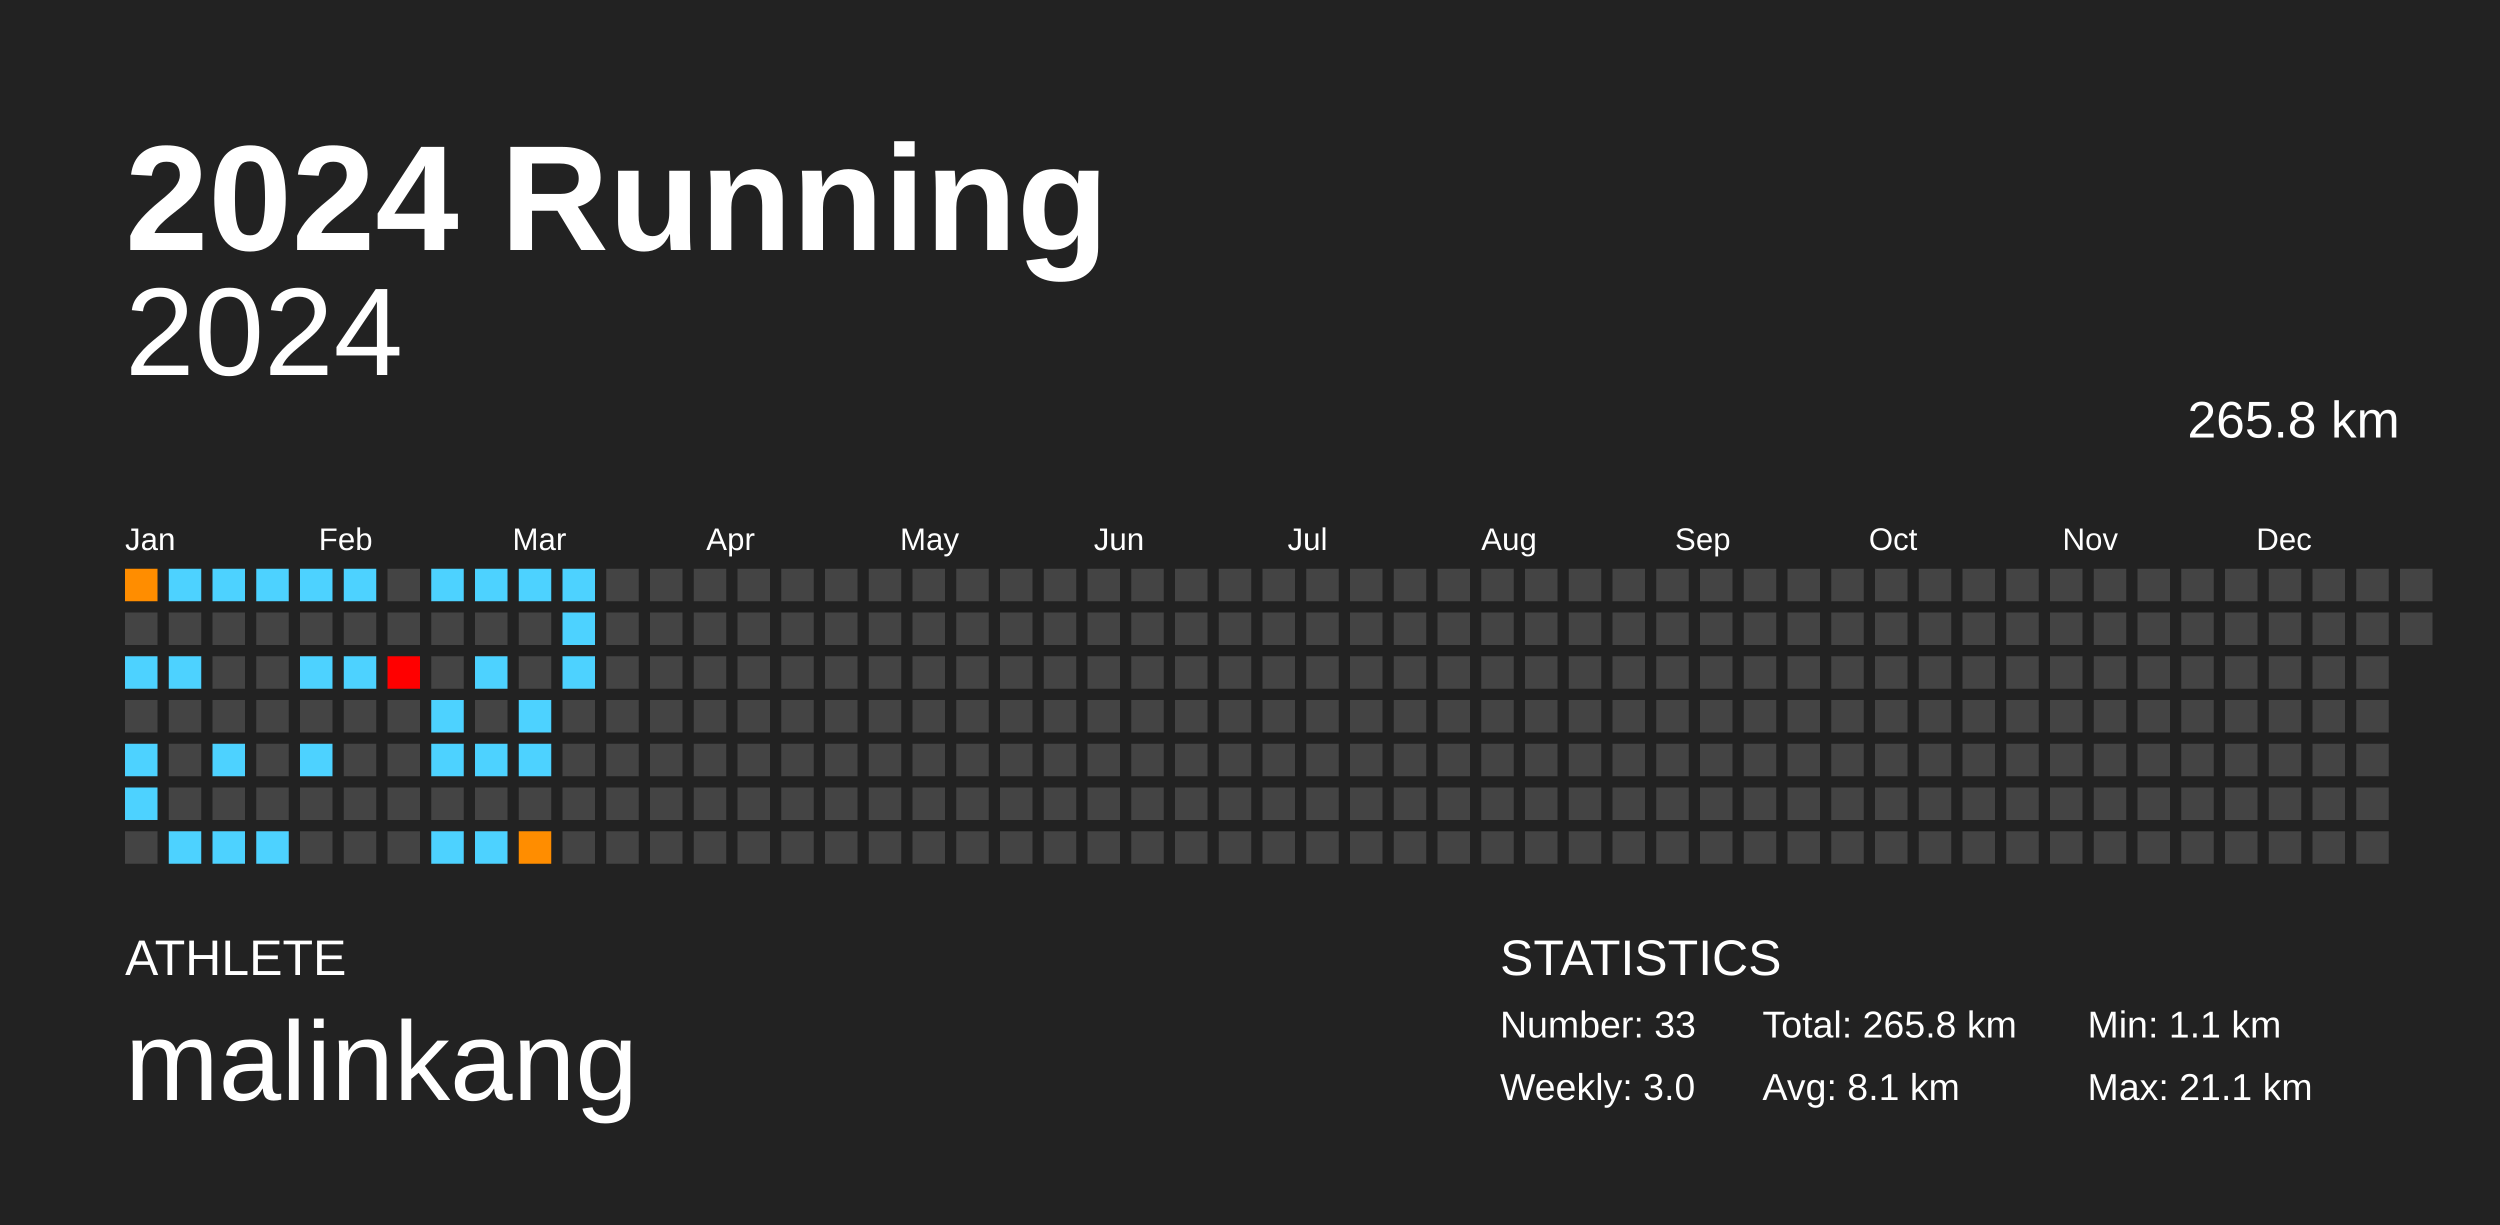
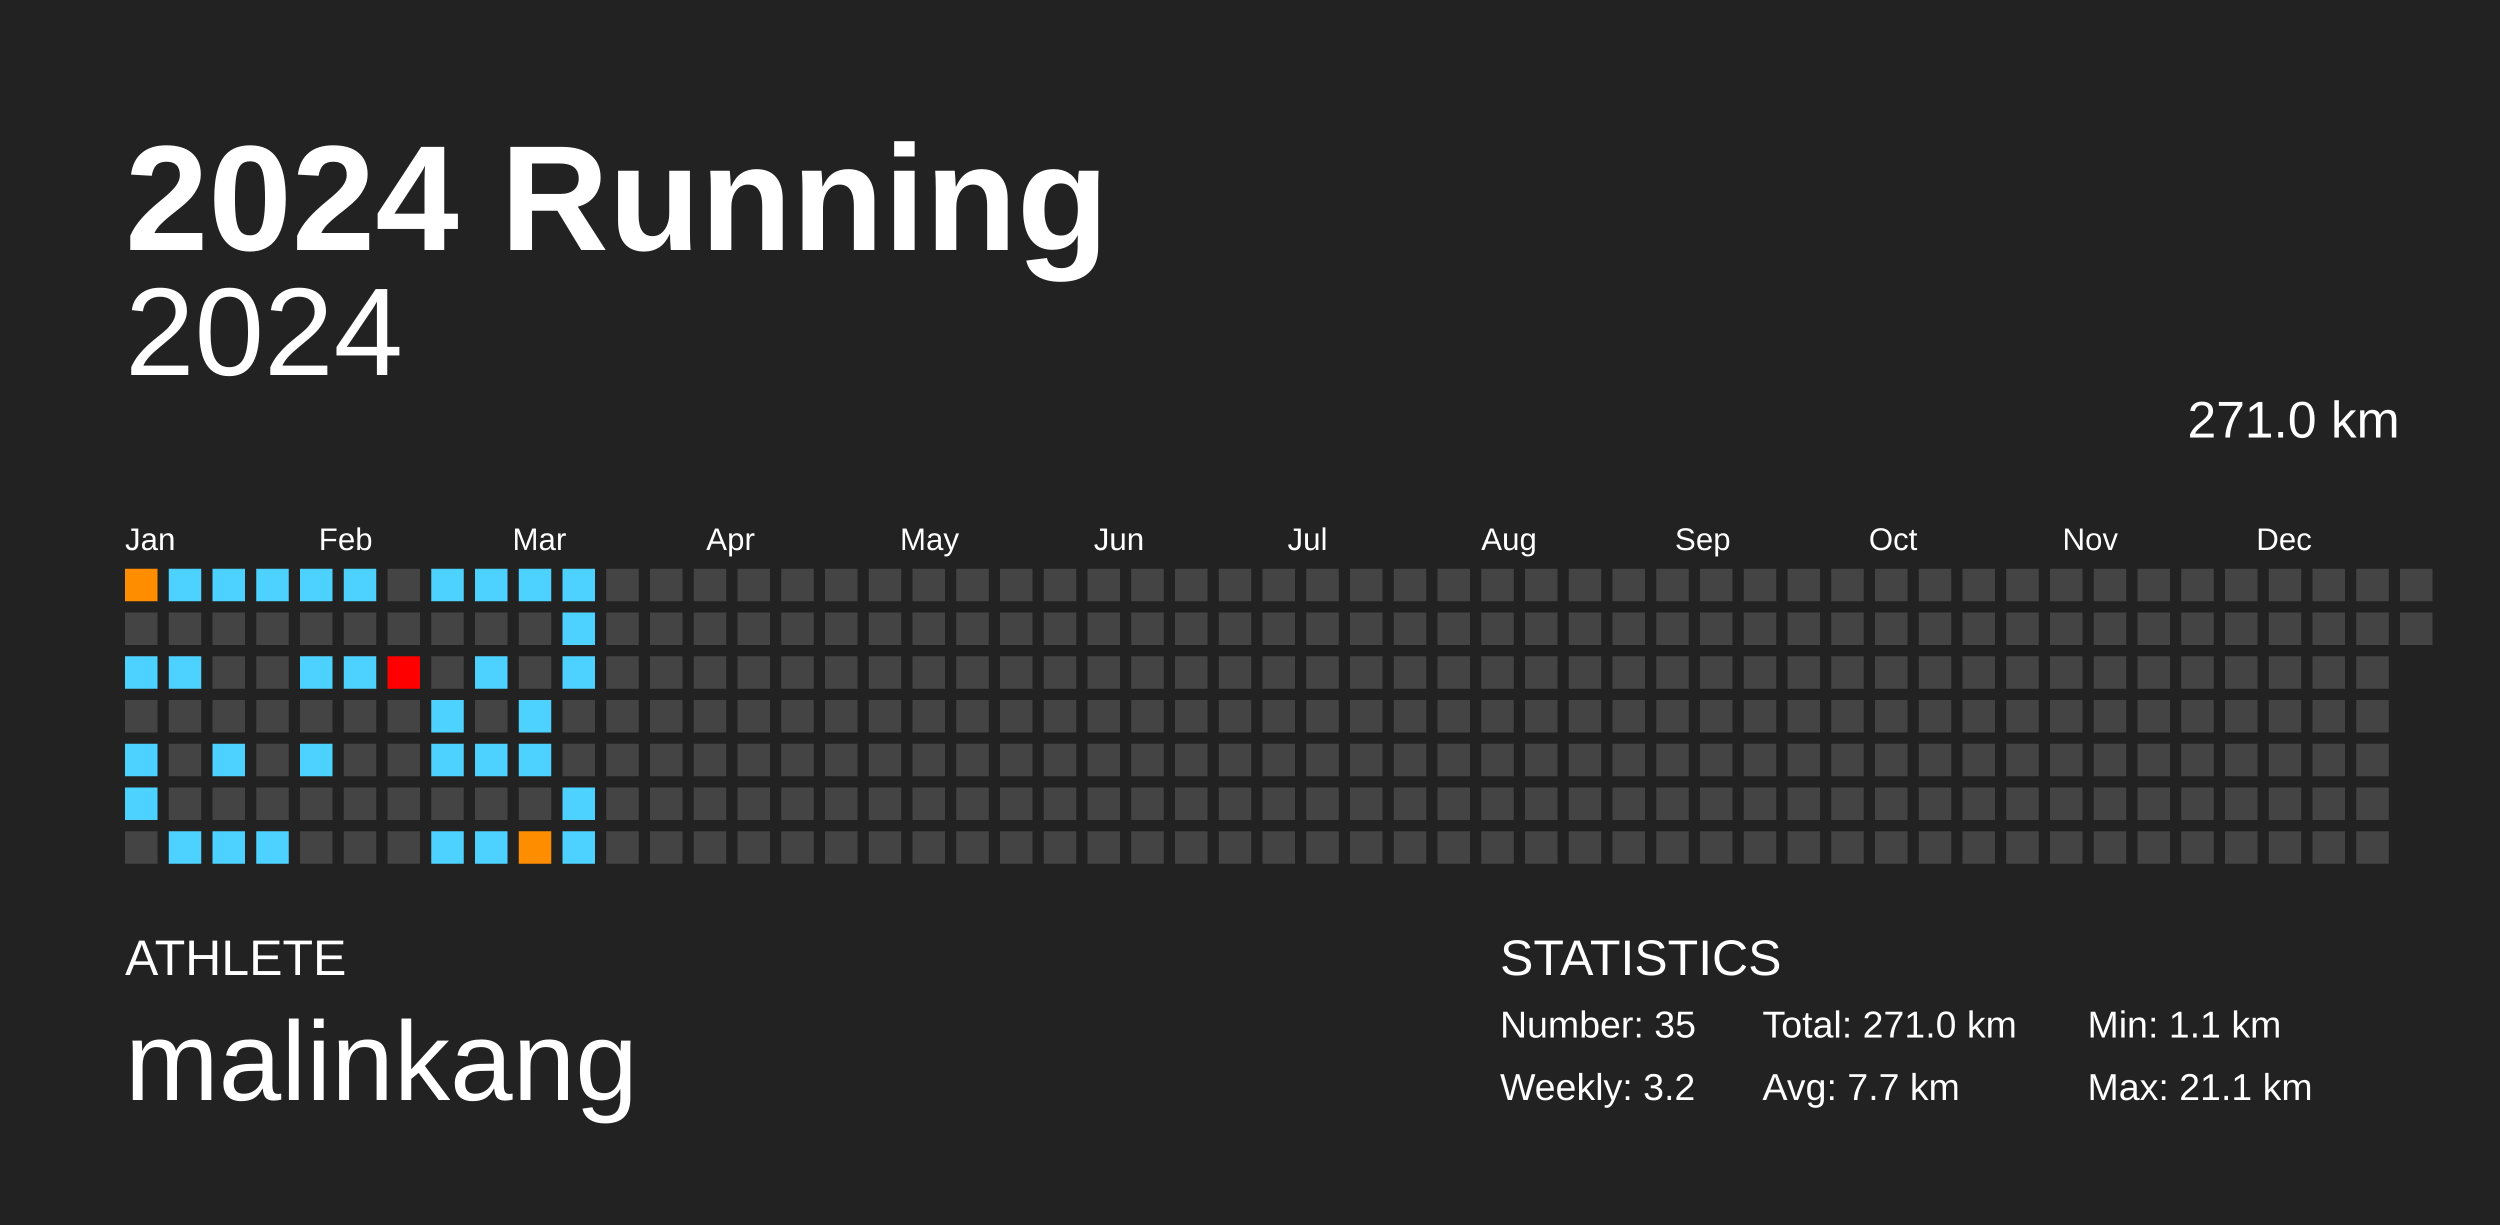
<svg xmlns="http://www.w3.org/2000/svg" baseProfile="full" height="98mm" version="1.1" viewBox="0,0,200,98" width="200mm">
  <defs />
  <rect fill="#222222" height="98" width="200" x="0" y="0" />
  <text fill="#FFFFFF" style="font-size:12px; font-family:Arial; font-weight:bold;" x="10" y="20">2024 Running</text>
  <text fill="#FFFFFF" style="font-size:4px; font-family:Arial" x="10" y="78">ATHLETE</text>
  <text fill="#FFFFFF" style="font-size:9px; font-family:Arial" x="10" y="88">malinkang</text>
  <text fill="#FFFFFF" style="font-size:4px; font-family:Arial" x="120" y="78">STATISTICS</text>
-   <text fill="#FFFFFF" style="font-size:3px; font-family:Arial" x="120" y="83">Number: 33</text>
-   <text fill="#FFFFFF" style="font-size:3px; font-family:Arial" x="120" y="88">Weekly: 3.0</text>
-   <text fill="#FFFFFF" style="font-size:3px; font-family:Arial" x="141" y="83">Total: 265.8 km</text>
-   <text fill="#FFFFFF" style="font-size:3px; font-family:Arial" x="141" y="88">Avg: 8.1 km</text>
+   <text fill="#FFFFFF" style="font-size:3px; font-family:Arial" x="120" y="83">Number: 35</text>
+   <text fill="#FFFFFF" style="font-size:3px; font-family:Arial" x="120" y="88">Weekly: 3.2</text>
+   <text fill="#FFFFFF" style="font-size:3px; font-family:Arial" x="141" y="83">Total: 271.0 km</text>
+   <text fill="#FFFFFF" style="font-size:3px; font-family:Arial" x="141" y="88">Avg: 7.7 km</text>
  <text fill="#FFFFFF" style="font-size:3px; font-family:Arial" x="167" y="83">Min: 1.1 km</text>
  <text fill="#FFFFFF" style="font-size:3px; font-family:Arial" x="167" y="88">Max: 21.1 km</text>
  <text alignment-baseline="hanging" fill="#FFFFFF" style="font-size:10.0px; font-family:Arial;" x="10" y="30">2024</text>
-   <text alignment-baseline="hanging" fill="#FFFFFF" style="font-size:4.125px; font-family:Arial;" x="175" y="35">265.8 km</text>
+   <text alignment-baseline="hanging" fill="#FFFFFF" style="font-size:4.125px; font-family:Arial;" x="175" y="35">271.0 km</text>
  <text fill="#FFFFFF" style="font-size:2.5px; font-family:Arial" x="10.0" y="44">Jan</text>
  <text fill="#FFFFFF" style="font-size:2.5px; font-family:Arial" x="25.5" y="44">Feb</text>
  <text fill="#FFFFFF" style="font-size:2.5px; font-family:Arial" x="41.0" y="44">Mar</text>
  <text fill="#FFFFFF" style="font-size:2.5px; font-family:Arial" x="56.5" y="44">Apr</text>
  <text fill="#FFFFFF" style="font-size:2.5px; font-family:Arial" x="72.0" y="44">May</text>
  <text fill="#FFFFFF" style="font-size:2.5px; font-family:Arial" x="87.5" y="44">Jun</text>
  <text fill="#FFFFFF" style="font-size:2.5px; font-family:Arial" x="103.0" y="44">Jul</text>
  <text fill="#FFFFFF" style="font-size:2.5px; font-family:Arial" x="118.5" y="44">Aug</text>
  <text fill="#FFFFFF" style="font-size:2.5px; font-family:Arial" x="134.0" y="44">Sep</text>
  <text fill="#FFFFFF" style="font-size:2.5px; font-family:Arial" x="149.5" y="44">Oct</text>
  <text fill="#FFFFFF" style="font-size:2.5px; font-family:Arial" x="165.0" y="44">Nov</text>
  <text fill="#FFFFFF" style="font-size:2.5px; font-family:Arial" x="180.5" y="44">Dec</text>
  <rect fill="#ff8d00" height="2.6" width="2.6" x="10.0" y="45.5" />
  <rect fill="#444444" height="2.6" width="2.6" x="10.0" y="49.0" />
  <rect fill="#4dd2ff" height="2.6" width="2.6" x="10.0" y="52.5" />
  <rect fill="#444444" height="2.6" width="2.6" x="10.0" y="56.0" />
  <rect fill="#4dd2ff" height="2.6" width="2.6" x="10.0" y="59.5" />
  <rect fill="#4dd2ff" height="2.6" width="2.6" x="10.0" y="63.0" />
  <rect fill="#444444" height="2.6" width="2.6" x="10.0" y="66.5" />
  <rect fill="#4dd2ff" height="2.6" width="2.6" x="13.5" y="45.5" />
  <rect fill="#444444" height="2.6" width="2.6" x="13.5" y="49.0" />
  <rect fill="#4dd2ff" height="2.6" width="2.6" x="13.5" y="52.5" />
  <rect fill="#444444" height="2.6" width="2.6" x="13.5" y="56.0" />
  <rect fill="#444444" height="2.6" width="2.6" x="13.5" y="59.5" />
  <rect fill="#444444" height="2.6" width="2.6" x="13.5" y="63.0" />
  <rect fill="#4dd2ff" height="2.6" width="2.6" x="13.5" y="66.5" />
  <rect fill="#4dd2ff" height="2.6" width="2.6" x="17.0" y="45.5" />
  <rect fill="#444444" height="2.6" width="2.6" x="17.0" y="49.0" />
  <rect fill="#444444" height="2.6" width="2.6" x="17.0" y="52.5" />
  <rect fill="#444444" height="2.6" width="2.6" x="17.0" y="56.0" />
  <rect fill="#4dd2ff" height="2.6" width="2.6" x="17.0" y="59.5" />
  <rect fill="#444444" height="2.6" width="2.6" x="17.0" y="63.0" />
  <rect fill="#4dd2ff" height="2.6" width="2.6" x="17.0" y="66.5" />
  <rect fill="#4dd2ff" height="2.6" width="2.6" x="20.5" y="45.5" />
  <rect fill="#444444" height="2.6" width="2.6" x="20.5" y="49.0" />
  <rect fill="#444444" height="2.6" width="2.6" x="20.5" y="52.5" />
  <rect fill="#444444" height="2.6" width="2.6" x="20.5" y="56.0" />
  <rect fill="#444444" height="2.6" width="2.6" x="20.5" y="59.5" />
  <rect fill="#444444" height="2.6" width="2.6" x="20.5" y="63.0" />
  <rect fill="#4dd2ff" height="2.6" width="2.6" x="20.5" y="66.5" />
  <rect fill="#4dd2ff" height="2.6" width="2.6" x="24.0" y="45.5" />
  <rect fill="#444444" height="2.6" width="2.6" x="24.0" y="49.0" />
  <rect fill="#4dd2ff" height="2.6" width="2.6" x="24.0" y="52.5" />
  <rect fill="#444444" height="2.6" width="2.6" x="24.0" y="56.0" />
  <rect fill="#4dd2ff" height="2.6" width="2.6" x="24.0" y="59.5" />
  <rect fill="#444444" height="2.6" width="2.6" x="24.0" y="63.0" />
  <rect fill="#444444" height="2.6" width="2.6" x="24.0" y="66.5" />
  <rect fill="#4dd2ff" height="2.6" width="2.6" x="27.5" y="45.5" />
  <rect fill="#444444" height="2.6" width="2.6" x="27.5" y="49.0" />
  <rect fill="#4dd2ff" height="2.6" width="2.6" x="27.5" y="52.5" />
  <rect fill="#444444" height="2.6" width="2.6" x="27.5" y="56.0" />
  <rect fill="#444444" height="2.6" width="2.6" x="27.5" y="59.5" />
  <rect fill="#444444" height="2.6" width="2.6" x="27.5" y="63.0" />
  <rect fill="#444444" height="2.6" width="2.6" x="27.5" y="66.5" />
  <rect fill="#444444" height="2.6" width="2.6" x="31.0" y="45.5" />
  <rect fill="#444444" height="2.6" width="2.6" x="31.0" y="49.0" />
  <rect fill="red" height="2.6" width="2.6" x="31.0" y="52.5" />
  <rect fill="#444444" height="2.6" width="2.6" x="31.0" y="56.0" />
  <rect fill="#444444" height="2.6" width="2.6" x="31.0" y="59.5" />
  <rect fill="#444444" height="2.6" width="2.6" x="31.0" y="63.0" />
  <rect fill="#444444" height="2.6" width="2.6" x="31.0" y="66.5" />
  <rect fill="#4dd2ff" height="2.6" width="2.6" x="34.5" y="45.5" />
  <rect fill="#444444" height="2.6" width="2.6" x="34.5" y="49.0" />
  <rect fill="#444444" height="2.6" width="2.6" x="34.5" y="52.5" />
  <rect fill="#4dd2ff" height="2.6" width="2.6" x="34.5" y="56.0" />
  <rect fill="#4dd2ff" height="2.6" width="2.6" x="34.5" y="59.5" />
  <rect fill="#444444" height="2.6" width="2.6" x="34.5" y="63.0" />
  <rect fill="#4dd2ff" height="2.6" width="2.6" x="34.5" y="66.5" />
  <rect fill="#4dd2ff" height="2.6" width="2.6" x="38.0" y="45.5" />
  <rect fill="#444444" height="2.6" width="2.6" x="38.0" y="49.0" />
  <rect fill="#4dd2ff" height="2.6" width="2.6" x="38.0" y="52.5" />
  <rect fill="#444444" height="2.6" width="2.6" x="38.0" y="56.0" />
  <rect fill="#4dd2ff" height="2.6" width="2.6" x="38.0" y="59.5" />
  <rect fill="#444444" height="2.6" width="2.6" x="38.0" y="63.0" />
  <rect fill="#4dd2ff" height="2.6" width="2.6" x="38.0" y="66.5" />
  <rect fill="#4dd2ff" height="2.6" width="2.6" x="41.5" y="45.5" />
  <rect fill="#444444" height="2.6" width="2.6" x="41.5" y="49.0" />
  <rect fill="#444444" height="2.6" width="2.6" x="41.5" y="52.5" />
  <rect fill="#4dd2ff" height="2.6" width="2.6" x="41.5" y="56.0" />
  <rect fill="#4dd2ff" height="2.6" width="2.6" x="41.5" y="59.5" />
  <rect fill="#444444" height="2.6" width="2.6" x="41.5" y="63.0" />
  <rect fill="#ff8d00" height="2.6" width="2.6" x="41.5" y="66.5" />
  <rect fill="#4dd2ff" height="2.6" width="2.6" x="45.0" y="45.5" />
  <rect fill="#4dd2ff" height="2.6" width="2.6" x="45.0" y="49.0" />
  <rect fill="#4dd2ff" height="2.6" width="2.6" x="45.0" y="52.5" />
  <rect fill="#444444" height="2.6" width="2.6" x="45.0" y="56.0" />
  <rect fill="#444444" height="2.6" width="2.6" x="45.0" y="59.5" />
-   <rect fill="#444444" height="2.6" width="2.6" x="45.0" y="63.0" />
-   <rect fill="#444444" height="2.6" width="2.6" x="45.0" y="66.5" />
+   <rect fill="#4dd2ff" height="2.6" width="2.6" x="45.0" y="63.0" />
+   <rect fill="#4dd2ff" height="2.6" width="2.6" x="45.0" y="66.5" />
  <rect fill="#444444" height="2.6" width="2.6" x="48.5" y="45.5" />
  <rect fill="#444444" height="2.6" width="2.6" x="48.5" y="49.0" />
  <rect fill="#444444" height="2.6" width="2.6" x="48.5" y="52.5" />
  <rect fill="#444444" height="2.6" width="2.6" x="48.5" y="56.0" />
  <rect fill="#444444" height="2.6" width="2.6" x="48.5" y="59.5" />
  <rect fill="#444444" height="2.6" width="2.6" x="48.5" y="63.0" />
  <rect fill="#444444" height="2.6" width="2.6" x="48.5" y="66.5" />
  <rect fill="#444444" height="2.6" width="2.6" x="52.0" y="45.5" />
  <rect fill="#444444" height="2.6" width="2.6" x="52.0" y="49.0" />
  <rect fill="#444444" height="2.6" width="2.6" x="52.0" y="52.5" />
  <rect fill="#444444" height="2.6" width="2.6" x="52.0" y="56.0" />
  <rect fill="#444444" height="2.6" width="2.6" x="52.0" y="59.5" />
  <rect fill="#444444" height="2.6" width="2.6" x="52.0" y="63.0" />
  <rect fill="#444444" height="2.6" width="2.6" x="52.0" y="66.5" />
  <rect fill="#444444" height="2.6" width="2.6" x="55.5" y="45.5" />
  <rect fill="#444444" height="2.6" width="2.6" x="55.5" y="49.0" />
  <rect fill="#444444" height="2.6" width="2.6" x="55.5" y="52.5" />
  <rect fill="#444444" height="2.6" width="2.6" x="55.5" y="56.0" />
  <rect fill="#444444" height="2.6" width="2.6" x="55.5" y="59.5" />
  <rect fill="#444444" height="2.6" width="2.6" x="55.5" y="63.0" />
  <rect fill="#444444" height="2.6" width="2.6" x="55.5" y="66.5" />
  <rect fill="#444444" height="2.6" width="2.6" x="59.0" y="45.5" />
  <rect fill="#444444" height="2.6" width="2.6" x="59.0" y="49.0" />
  <rect fill="#444444" height="2.6" width="2.6" x="59.0" y="52.5" />
  <rect fill="#444444" height="2.6" width="2.6" x="59.0" y="56.0" />
  <rect fill="#444444" height="2.6" width="2.6" x="59.0" y="59.5" />
  <rect fill="#444444" height="2.6" width="2.6" x="59.0" y="63.0" />
  <rect fill="#444444" height="2.6" width="2.6" x="59.0" y="66.5" />
  <rect fill="#444444" height="2.6" width="2.6" x="62.5" y="45.5" />
  <rect fill="#444444" height="2.6" width="2.6" x="62.5" y="49.0" />
  <rect fill="#444444" height="2.6" width="2.6" x="62.5" y="52.5" />
  <rect fill="#444444" height="2.6" width="2.6" x="62.5" y="56.0" />
  <rect fill="#444444" height="2.6" width="2.6" x="62.5" y="59.5" />
  <rect fill="#444444" height="2.6" width="2.6" x="62.5" y="63.0" />
  <rect fill="#444444" height="2.6" width="2.6" x="62.5" y="66.5" />
  <rect fill="#444444" height="2.6" width="2.6" x="66.0" y="45.5" />
  <rect fill="#444444" height="2.6" width="2.6" x="66.0" y="49.0" />
  <rect fill="#444444" height="2.6" width="2.6" x="66.0" y="52.5" />
  <rect fill="#444444" height="2.6" width="2.6" x="66.0" y="56.0" />
  <rect fill="#444444" height="2.6" width="2.6" x="66.0" y="59.5" />
  <rect fill="#444444" height="2.6" width="2.6" x="66.0" y="63.0" />
  <rect fill="#444444" height="2.6" width="2.6" x="66.0" y="66.5" />
  <rect fill="#444444" height="2.6" width="2.6" x="69.5" y="45.5" />
  <rect fill="#444444" height="2.6" width="2.6" x="69.5" y="49.0" />
  <rect fill="#444444" height="2.6" width="2.6" x="69.5" y="52.5" />
  <rect fill="#444444" height="2.6" width="2.6" x="69.5" y="56.0" />
  <rect fill="#444444" height="2.6" width="2.6" x="69.5" y="59.5" />
  <rect fill="#444444" height="2.6" width="2.6" x="69.5" y="63.0" />
  <rect fill="#444444" height="2.6" width="2.6" x="69.5" y="66.5" />
  <rect fill="#444444" height="2.6" width="2.6" x="73.0" y="45.5" />
  <rect fill="#444444" height="2.6" width="2.6" x="73.0" y="49.0" />
  <rect fill="#444444" height="2.6" width="2.6" x="73.0" y="52.5" />
  <rect fill="#444444" height="2.6" width="2.6" x="73.0" y="56.0" />
  <rect fill="#444444" height="2.6" width="2.6" x="73.0" y="59.5" />
  <rect fill="#444444" height="2.6" width="2.6" x="73.0" y="63.0" />
  <rect fill="#444444" height="2.6" width="2.6" x="73.0" y="66.5" />
  <rect fill="#444444" height="2.6" width="2.6" x="76.5" y="45.5" />
  <rect fill="#444444" height="2.6" width="2.6" x="76.5" y="49.0" />
  <rect fill="#444444" height="2.6" width="2.6" x="76.5" y="52.5" />
  <rect fill="#444444" height="2.6" width="2.6" x="76.5" y="56.0" />
  <rect fill="#444444" height="2.6" width="2.6" x="76.5" y="59.5" />
  <rect fill="#444444" height="2.6" width="2.6" x="76.5" y="63.0" />
  <rect fill="#444444" height="2.6" width="2.6" x="76.5" y="66.5" />
  <rect fill="#444444" height="2.6" width="2.6" x="80.0" y="45.5" />
  <rect fill="#444444" height="2.6" width="2.6" x="80.0" y="49.0" />
  <rect fill="#444444" height="2.6" width="2.6" x="80.0" y="52.5" />
  <rect fill="#444444" height="2.6" width="2.6" x="80.0" y="56.0" />
  <rect fill="#444444" height="2.6" width="2.6" x="80.0" y="59.5" />
  <rect fill="#444444" height="2.6" width="2.6" x="80.0" y="63.0" />
  <rect fill="#444444" height="2.6" width="2.6" x="80.0" y="66.5" />
  <rect fill="#444444" height="2.6" width="2.6" x="83.5" y="45.5" />
  <rect fill="#444444" height="2.6" width="2.6" x="83.5" y="49.0" />
  <rect fill="#444444" height="2.6" width="2.6" x="83.5" y="52.5" />
  <rect fill="#444444" height="2.6" width="2.6" x="83.5" y="56.0" />
  <rect fill="#444444" height="2.6" width="2.6" x="83.5" y="59.5" />
  <rect fill="#444444" height="2.6" width="2.6" x="83.5" y="63.0" />
  <rect fill="#444444" height="2.6" width="2.6" x="83.5" y="66.5" />
  <rect fill="#444444" height="2.6" width="2.6" x="87.0" y="45.5" />
  <rect fill="#444444" height="2.6" width="2.6" x="87.0" y="49.0" />
  <rect fill="#444444" height="2.6" width="2.6" x="87.0" y="52.5" />
  <rect fill="#444444" height="2.6" width="2.6" x="87.0" y="56.0" />
  <rect fill="#444444" height="2.6" width="2.6" x="87.0" y="59.5" />
  <rect fill="#444444" height="2.6" width="2.6" x="87.0" y="63.0" />
  <rect fill="#444444" height="2.6" width="2.6" x="87.0" y="66.5" />
  <rect fill="#444444" height="2.6" width="2.6" x="90.5" y="45.5" />
  <rect fill="#444444" height="2.6" width="2.6" x="90.5" y="49.0" />
  <rect fill="#444444" height="2.6" width="2.6" x="90.5" y="52.5" />
  <rect fill="#444444" height="2.6" width="2.6" x="90.5" y="56.0" />
  <rect fill="#444444" height="2.6" width="2.6" x="90.5" y="59.5" />
  <rect fill="#444444" height="2.6" width="2.6" x="90.5" y="63.0" />
  <rect fill="#444444" height="2.6" width="2.6" x="90.5" y="66.5" />
  <rect fill="#444444" height="2.6" width="2.6" x="94.0" y="45.5" />
  <rect fill="#444444" height="2.6" width="2.6" x="94.0" y="49.0" />
  <rect fill="#444444" height="2.6" width="2.6" x="94.0" y="52.5" />
  <rect fill="#444444" height="2.6" width="2.6" x="94.0" y="56.0" />
  <rect fill="#444444" height="2.6" width="2.6" x="94.0" y="59.5" />
  <rect fill="#444444" height="2.6" width="2.6" x="94.0" y="63.0" />
  <rect fill="#444444" height="2.6" width="2.6" x="94.0" y="66.5" />
  <rect fill="#444444" height="2.6" width="2.6" x="97.5" y="45.5" />
  <rect fill="#444444" height="2.6" width="2.6" x="97.5" y="49.0" />
  <rect fill="#444444" height="2.6" width="2.6" x="97.5" y="52.5" />
  <rect fill="#444444" height="2.6" width="2.6" x="97.5" y="56.0" />
  <rect fill="#444444" height="2.6" width="2.6" x="97.5" y="59.5" />
  <rect fill="#444444" height="2.6" width="2.6" x="97.5" y="63.0" />
  <rect fill="#444444" height="2.6" width="2.6" x="97.5" y="66.5" />
  <rect fill="#444444" height="2.6" width="2.6" x="101.0" y="45.5" />
  <rect fill="#444444" height="2.6" width="2.6" x="101.0" y="49.0" />
  <rect fill="#444444" height="2.6" width="2.6" x="101.0" y="52.5" />
  <rect fill="#444444" height="2.6" width="2.6" x="101.0" y="56.0" />
  <rect fill="#444444" height="2.6" width="2.6" x="101.0" y="59.5" />
  <rect fill="#444444" height="2.6" width="2.6" x="101.0" y="63.0" />
  <rect fill="#444444" height="2.6" width="2.6" x="101.0" y="66.5" />
  <rect fill="#444444" height="2.6" width="2.6" x="104.5" y="45.5" />
  <rect fill="#444444" height="2.6" width="2.6" x="104.5" y="49.0" />
  <rect fill="#444444" height="2.6" width="2.6" x="104.5" y="52.5" />
  <rect fill="#444444" height="2.6" width="2.6" x="104.5" y="56.0" />
  <rect fill="#444444" height="2.6" width="2.6" x="104.5" y="59.5" />
  <rect fill="#444444" height="2.6" width="2.6" x="104.5" y="63.0" />
  <rect fill="#444444" height="2.6" width="2.6" x="104.5" y="66.5" />
  <rect fill="#444444" height="2.6" width="2.6" x="108.0" y="45.5" />
  <rect fill="#444444" height="2.6" width="2.6" x="108.0" y="49.0" />
  <rect fill="#444444" height="2.6" width="2.6" x="108.0" y="52.5" />
  <rect fill="#444444" height="2.6" width="2.6" x="108.0" y="56.0" />
  <rect fill="#444444" height="2.6" width="2.6" x="108.0" y="59.5" />
  <rect fill="#444444" height="2.6" width="2.6" x="108.0" y="63.0" />
  <rect fill="#444444" height="2.6" width="2.6" x="108.0" y="66.5" />
  <rect fill="#444444" height="2.6" width="2.6" x="111.5" y="45.5" />
  <rect fill="#444444" height="2.6" width="2.6" x="111.5" y="49.0" />
  <rect fill="#444444" height="2.6" width="2.6" x="111.5" y="52.5" />
  <rect fill="#444444" height="2.6" width="2.6" x="111.5" y="56.0" />
  <rect fill="#444444" height="2.6" width="2.6" x="111.5" y="59.5" />
  <rect fill="#444444" height="2.6" width="2.6" x="111.5" y="63.0" />
  <rect fill="#444444" height="2.6" width="2.6" x="111.5" y="66.5" />
  <rect fill="#444444" height="2.6" width="2.6" x="115.0" y="45.5" />
  <rect fill="#444444" height="2.6" width="2.6" x="115.0" y="49.0" />
  <rect fill="#444444" height="2.6" width="2.6" x="115.0" y="52.5" />
  <rect fill="#444444" height="2.6" width="2.6" x="115.0" y="56.0" />
  <rect fill="#444444" height="2.6" width="2.6" x="115.0" y="59.5" />
  <rect fill="#444444" height="2.6" width="2.6" x="115.0" y="63.0" />
  <rect fill="#444444" height="2.6" width="2.6" x="115.0" y="66.5" />
  <rect fill="#444444" height="2.6" width="2.6" x="118.5" y="45.5" />
  <rect fill="#444444" height="2.6" width="2.6" x="118.5" y="49.0" />
  <rect fill="#444444" height="2.6" width="2.6" x="118.5" y="52.5" />
  <rect fill="#444444" height="2.6" width="2.6" x="118.5" y="56.0" />
  <rect fill="#444444" height="2.6" width="2.6" x="118.5" y="59.5" />
  <rect fill="#444444" height="2.6" width="2.6" x="118.5" y="63.0" />
  <rect fill="#444444" height="2.6" width="2.6" x="118.5" y="66.5" />
  <rect fill="#444444" height="2.6" width="2.6" x="122.0" y="45.5" />
  <rect fill="#444444" height="2.6" width="2.6" x="122.0" y="49.0" />
  <rect fill="#444444" height="2.6" width="2.6" x="122.0" y="52.5" />
  <rect fill="#444444" height="2.6" width="2.6" x="122.0" y="56.0" />
  <rect fill="#444444" height="2.6" width="2.6" x="122.0" y="59.5" />
  <rect fill="#444444" height="2.6" width="2.6" x="122.0" y="63.0" />
  <rect fill="#444444" height="2.6" width="2.6" x="122.0" y="66.5" />
  <rect fill="#444444" height="2.6" width="2.6" x="125.5" y="45.5" />
  <rect fill="#444444" height="2.6" width="2.6" x="125.5" y="49.0" />
  <rect fill="#444444" height="2.6" width="2.6" x="125.5" y="52.5" />
  <rect fill="#444444" height="2.6" width="2.6" x="125.5" y="56.0" />
  <rect fill="#444444" height="2.6" width="2.6" x="125.5" y="59.5" />
  <rect fill="#444444" height="2.6" width="2.6" x="125.5" y="63.0" />
  <rect fill="#444444" height="2.6" width="2.6" x="125.5" y="66.5" />
  <rect fill="#444444" height="2.6" width="2.6" x="129.0" y="45.5" />
  <rect fill="#444444" height="2.6" width="2.6" x="129.0" y="49.0" />
  <rect fill="#444444" height="2.6" width="2.6" x="129.0" y="52.5" />
  <rect fill="#444444" height="2.6" width="2.6" x="129.0" y="56.0" />
  <rect fill="#444444" height="2.6" width="2.6" x="129.0" y="59.5" />
  <rect fill="#444444" height="2.6" width="2.6" x="129.0" y="63.0" />
  <rect fill="#444444" height="2.6" width="2.6" x="129.0" y="66.5" />
  <rect fill="#444444" height="2.6" width="2.6" x="132.5" y="45.5" />
  <rect fill="#444444" height="2.6" width="2.6" x="132.5" y="49.0" />
  <rect fill="#444444" height="2.6" width="2.6" x="132.5" y="52.5" />
  <rect fill="#444444" height="2.6" width="2.6" x="132.5" y="56.0" />
  <rect fill="#444444" height="2.6" width="2.6" x="132.5" y="59.5" />
  <rect fill="#444444" height="2.6" width="2.6" x="132.5" y="63.0" />
  <rect fill="#444444" height="2.6" width="2.6" x="132.5" y="66.5" />
  <rect fill="#444444" height="2.6" width="2.6" x="136.0" y="45.5" />
  <rect fill="#444444" height="2.6" width="2.6" x="136.0" y="49.0" />
  <rect fill="#444444" height="2.6" width="2.6" x="136.0" y="52.5" />
  <rect fill="#444444" height="2.6" width="2.6" x="136.0" y="56.0" />
  <rect fill="#444444" height="2.6" width="2.6" x="136.0" y="59.5" />
  <rect fill="#444444" height="2.6" width="2.6" x="136.0" y="63.0" />
  <rect fill="#444444" height="2.6" width="2.6" x="136.0" y="66.5" />
  <rect fill="#444444" height="2.6" width="2.6" x="139.5" y="45.5" />
  <rect fill="#444444" height="2.6" width="2.6" x="139.5" y="49.0" />
  <rect fill="#444444" height="2.6" width="2.6" x="139.5" y="52.5" />
  <rect fill="#444444" height="2.6" width="2.6" x="139.5" y="56.0" />
  <rect fill="#444444" height="2.6" width="2.6" x="139.5" y="59.5" />
  <rect fill="#444444" height="2.6" width="2.6" x="139.5" y="63.0" />
  <rect fill="#444444" height="2.6" width="2.6" x="139.5" y="66.5" />
  <rect fill="#444444" height="2.6" width="2.6" x="143.0" y="45.5" />
  <rect fill="#444444" height="2.6" width="2.6" x="143.0" y="49.0" />
  <rect fill="#444444" height="2.6" width="2.6" x="143.0" y="52.5" />
  <rect fill="#444444" height="2.6" width="2.6" x="143.0" y="56.0" />
  <rect fill="#444444" height="2.6" width="2.6" x="143.0" y="59.5" />
  <rect fill="#444444" height="2.6" width="2.6" x="143.0" y="63.0" />
  <rect fill="#444444" height="2.6" width="2.6" x="143.0" y="66.5" />
  <rect fill="#444444" height="2.6" width="2.6" x="146.5" y="45.5" />
  <rect fill="#444444" height="2.6" width="2.6" x="146.5" y="49.0" />
  <rect fill="#444444" height="2.6" width="2.6" x="146.5" y="52.5" />
  <rect fill="#444444" height="2.6" width="2.6" x="146.5" y="56.0" />
  <rect fill="#444444" height="2.6" width="2.6" x="146.5" y="59.5" />
  <rect fill="#444444" height="2.6" width="2.6" x="146.5" y="63.0" />
  <rect fill="#444444" height="2.6" width="2.6" x="146.5" y="66.5" />
  <rect fill="#444444" height="2.6" width="2.6" x="150.0" y="45.5" />
  <rect fill="#444444" height="2.6" width="2.6" x="150.0" y="49.0" />
  <rect fill="#444444" height="2.6" width="2.6" x="150.0" y="52.5" />
  <rect fill="#444444" height="2.6" width="2.6" x="150.0" y="56.0" />
  <rect fill="#444444" height="2.6" width="2.6" x="150.0" y="59.5" />
  <rect fill="#444444" height="2.6" width="2.6" x="150.0" y="63.0" />
  <rect fill="#444444" height="2.6" width="2.6" x="150.0" y="66.5" />
  <rect fill="#444444" height="2.6" width="2.6" x="153.5" y="45.5" />
  <rect fill="#444444" height="2.6" width="2.6" x="153.5" y="49.0" />
  <rect fill="#444444" height="2.6" width="2.6" x="153.5" y="52.5" />
  <rect fill="#444444" height="2.6" width="2.6" x="153.5" y="56.0" />
  <rect fill="#444444" height="2.6" width="2.6" x="153.5" y="59.5" />
  <rect fill="#444444" height="2.6" width="2.6" x="153.5" y="63.0" />
  <rect fill="#444444" height="2.6" width="2.6" x="153.5" y="66.5" />
  <rect fill="#444444" height="2.6" width="2.6" x="157.0" y="45.5" />
  <rect fill="#444444" height="2.6" width="2.6" x="157.0" y="49.0" />
  <rect fill="#444444" height="2.6" width="2.6" x="157.0" y="52.5" />
  <rect fill="#444444" height="2.6" width="2.6" x="157.0" y="56.0" />
  <rect fill="#444444" height="2.6" width="2.6" x="157.0" y="59.5" />
  <rect fill="#444444" height="2.6" width="2.6" x="157.0" y="63.0" />
  <rect fill="#444444" height="2.6" width="2.6" x="157.0" y="66.5" />
  <rect fill="#444444" height="2.6" width="2.6" x="160.5" y="45.5" />
  <rect fill="#444444" height="2.6" width="2.6" x="160.5" y="49.0" />
  <rect fill="#444444" height="2.6" width="2.6" x="160.5" y="52.5" />
  <rect fill="#444444" height="2.6" width="2.6" x="160.5" y="56.0" />
  <rect fill="#444444" height="2.6" width="2.6" x="160.5" y="59.5" />
  <rect fill="#444444" height="2.6" width="2.6" x="160.5" y="63.0" />
  <rect fill="#444444" height="2.6" width="2.6" x="160.5" y="66.5" />
  <rect fill="#444444" height="2.6" width="2.6" x="164.0" y="45.5" />
  <rect fill="#444444" height="2.6" width="2.6" x="164.0" y="49.0" />
  <rect fill="#444444" height="2.6" width="2.6" x="164.0" y="52.5" />
  <rect fill="#444444" height="2.6" width="2.6" x="164.0" y="56.0" />
  <rect fill="#444444" height="2.6" width="2.6" x="164.0" y="59.5" />
  <rect fill="#444444" height="2.6" width="2.6" x="164.0" y="63.0" />
  <rect fill="#444444" height="2.6" width="2.6" x="164.0" y="66.5" />
  <rect fill="#444444" height="2.6" width="2.6" x="167.5" y="45.5" />
  <rect fill="#444444" height="2.6" width="2.6" x="167.5" y="49.0" />
  <rect fill="#444444" height="2.6" width="2.6" x="167.5" y="52.5" />
  <rect fill="#444444" height="2.6" width="2.6" x="167.5" y="56.0" />
  <rect fill="#444444" height="2.6" width="2.6" x="167.5" y="59.5" />
  <rect fill="#444444" height="2.6" width="2.6" x="167.5" y="63.0" />
  <rect fill="#444444" height="2.6" width="2.6" x="167.5" y="66.5" />
  <rect fill="#444444" height="2.6" width="2.6" x="171.0" y="45.5" />
  <rect fill="#444444" height="2.6" width="2.6" x="171.0" y="49.0" />
  <rect fill="#444444" height="2.6" width="2.6" x="171.0" y="52.5" />
  <rect fill="#444444" height="2.6" width="2.6" x="171.0" y="56.0" />
  <rect fill="#444444" height="2.6" width="2.6" x="171.0" y="59.5" />
  <rect fill="#444444" height="2.6" width="2.6" x="171.0" y="63.0" />
  <rect fill="#444444" height="2.6" width="2.6" x="171.0" y="66.5" />
  <rect fill="#444444" height="2.6" width="2.6" x="174.5" y="45.5" />
  <rect fill="#444444" height="2.6" width="2.6" x="174.5" y="49.0" />
  <rect fill="#444444" height="2.6" width="2.6" x="174.5" y="52.5" />
  <rect fill="#444444" height="2.6" width="2.6" x="174.5" y="56.0" />
  <rect fill="#444444" height="2.6" width="2.6" x="174.5" y="59.5" />
  <rect fill="#444444" height="2.6" width="2.6" x="174.5" y="63.0" />
  <rect fill="#444444" height="2.6" width="2.6" x="174.5" y="66.5" />
  <rect fill="#444444" height="2.6" width="2.6" x="178.0" y="45.5" />
  <rect fill="#444444" height="2.6" width="2.6" x="178.0" y="49.0" />
  <rect fill="#444444" height="2.6" width="2.6" x="178.0" y="52.5" />
  <rect fill="#444444" height="2.6" width="2.6" x="178.0" y="56.0" />
  <rect fill="#444444" height="2.6" width="2.6" x="178.0" y="59.5" />
  <rect fill="#444444" height="2.6" width="2.6" x="178.0" y="63.0" />
  <rect fill="#444444" height="2.6" width="2.6" x="178.0" y="66.5" />
  <rect fill="#444444" height="2.6" width="2.6" x="181.5" y="45.5" />
  <rect fill="#444444" height="2.6" width="2.6" x="181.5" y="49.0" />
  <rect fill="#444444" height="2.6" width="2.6" x="181.5" y="52.5" />
  <rect fill="#444444" height="2.6" width="2.6" x="181.5" y="56.0" />
  <rect fill="#444444" height="2.6" width="2.6" x="181.5" y="59.5" />
  <rect fill="#444444" height="2.6" width="2.6" x="181.5" y="63.0" />
  <rect fill="#444444" height="2.6" width="2.6" x="181.5" y="66.5" />
  <rect fill="#444444" height="2.6" width="2.6" x="185.0" y="45.5" />
  <rect fill="#444444" height="2.6" width="2.6" x="185.0" y="49.0" />
  <rect fill="#444444" height="2.6" width="2.6" x="185.0" y="52.5" />
  <rect fill="#444444" height="2.6" width="2.6" x="185.0" y="56.0" />
  <rect fill="#444444" height="2.6" width="2.6" x="185.0" y="59.5" />
  <rect fill="#444444" height="2.6" width="2.6" x="185.0" y="63.0" />
  <rect fill="#444444" height="2.6" width="2.6" x="185.0" y="66.5" />
  <rect fill="#444444" height="2.6" width="2.6" x="188.5" y="45.5" />
  <rect fill="#444444" height="2.6" width="2.6" x="188.5" y="49.0" />
  <rect fill="#444444" height="2.6" width="2.6" x="188.5" y="52.5" />
  <rect fill="#444444" height="2.6" width="2.6" x="188.5" y="56.0" />
  <rect fill="#444444" height="2.6" width="2.6" x="188.5" y="59.5" />
  <rect fill="#444444" height="2.6" width="2.6" x="188.5" y="63.0" />
  <rect fill="#444444" height="2.6" width="2.6" x="188.5" y="66.5" />
  <rect fill="#444444" height="2.6" width="2.6" x="192.0" y="45.5" />
  <rect fill="#444444" height="2.6" width="2.6" x="192.0" y="49.0" />
</svg>
